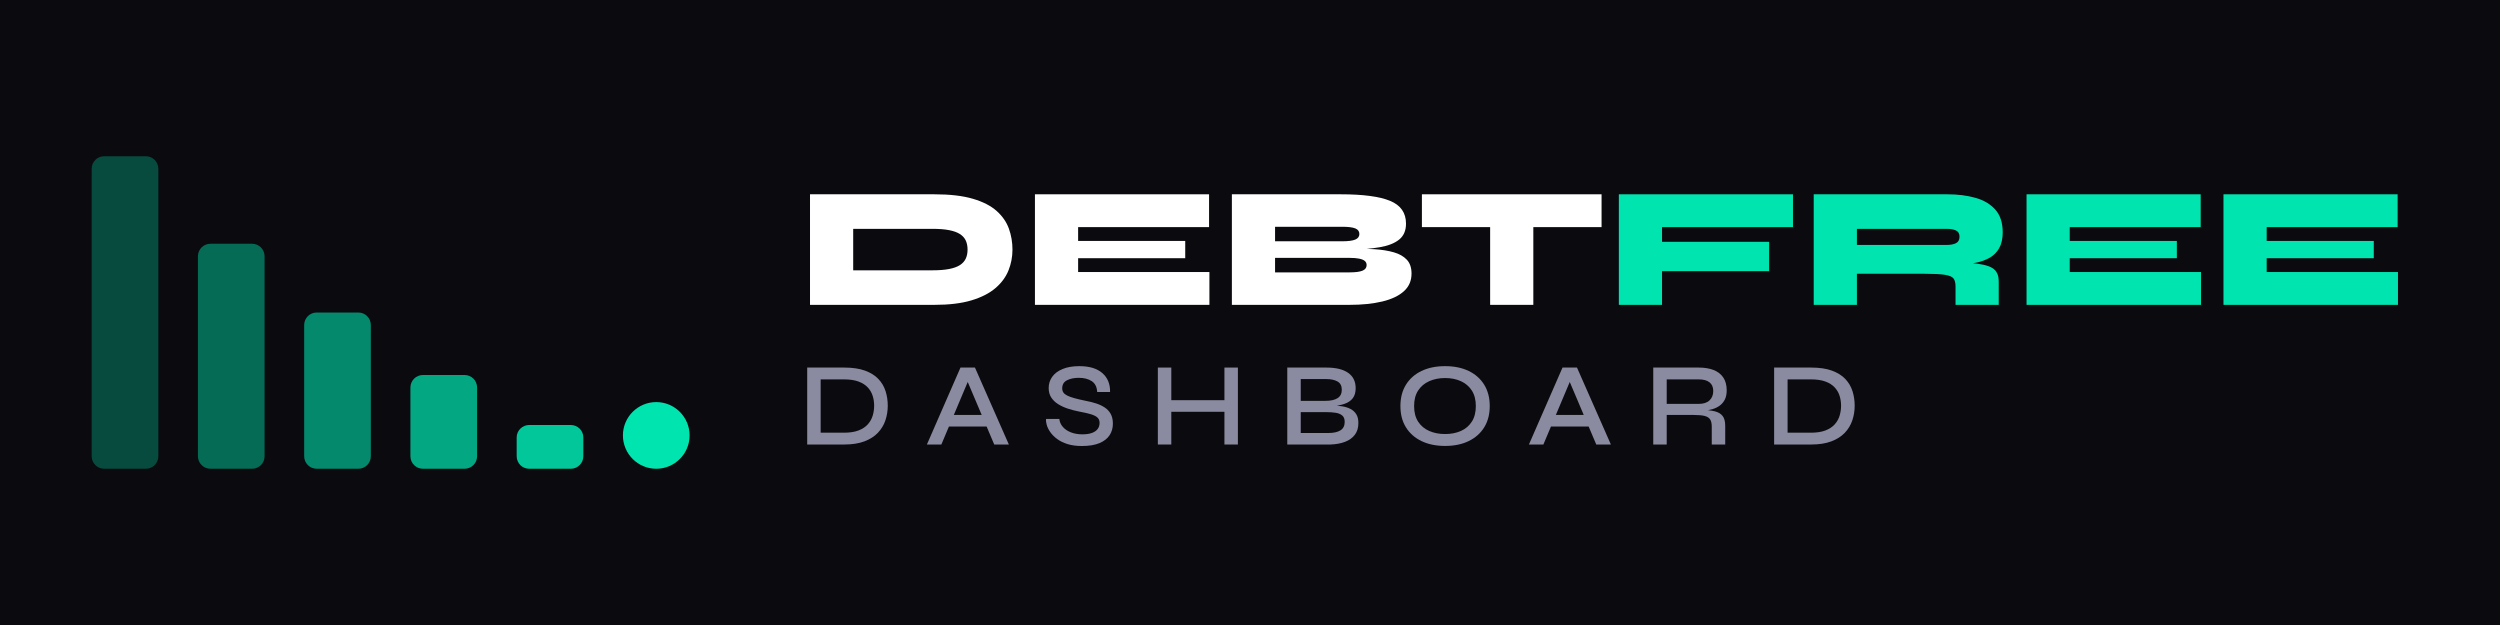
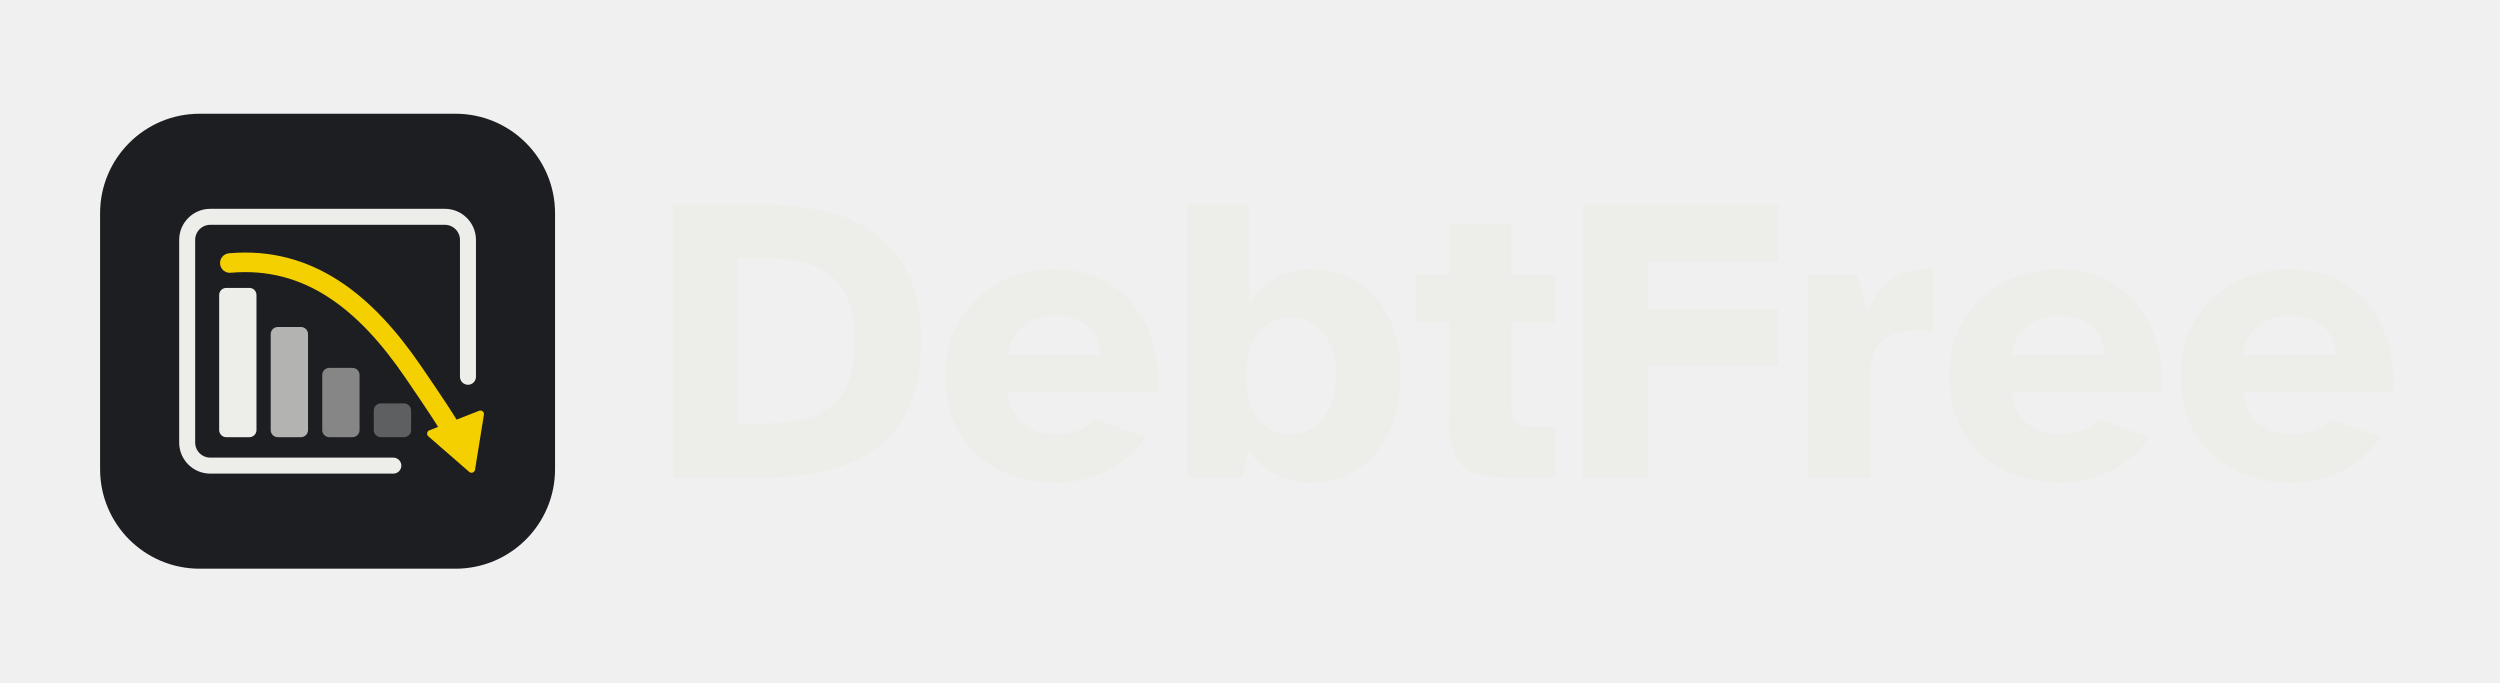
- <svg xmlns="http://www.w3.org/2000/svg" viewBox="0 0 1200 300" width="1200" height="300" role="img" aria-label="DebtFree Dashboard">
-   <rect width="1200" height="300" fill="#0a0a0f" />
-   <g transform="translate(44.00,75.00)">
-     <rect x="0.0" y="0.0" width="32.0" height="150.0" rx="6" fill="#00e5b0" opacity="0.30" />
-     <rect x="51.0" y="42.0" width="32.0" height="108.0" rx="6" fill="#00e5b0" opacity="0.44" />
-     <rect x="102.0" y="75.0" width="32.0" height="75.0" rx="6" fill="#00e5b0" opacity="0.58" />
-     <rect x="153.0" y="105.0" width="32.0" height="45.0" rx="6" fill="#00e5b0" opacity="0.72" />
-     <rect x="204.0" y="129.0" width="32.0" height="21.0" rx="6" fill="#00e5b0" opacity="0.86" />
-     <circle cx="271.0" cy="134.0" r="16.0" fill="#00e5b0" />
+ <svg xmlns="http://www.w3.org/2000/svg" viewBox="0 0 1099 300" width="1099" height="300" role="img" aria-label="DebtFree Dashboard">
+   <g transform="translate(44 50.0) scale(0.390625)">
+     <rect width="512" height="512" rx="112" fill="#1c1e21" />
+     <path d="M330 396 H124 A26 26 0 0 1 98 370 V142 A26 26 0 0 1 124 116 H388 A26 26 0 0 1 414 142 V296" fill="none" stroke="#ededea" stroke-width="18" stroke-linecap="round" />
+     <rect x="134" y="196" width="42" height="168" rx="8" fill="#ededea" />
+     <rect x="192" y="240" width="42" height="124" rx="8" fill="#ededea" opacity="0.72" />
+     <rect x="250" y="286" width="42" height="78" rx="8" fill="#ededea" opacity="0.5" />
+     <rect x="308" y="326" width="42" height="38" rx="8" fill="#ededea" opacity="0.32" />
+     <path d="M146 168 C 236 160, 300 214, 352 290 S 392 352, 398 362" fill="none" stroke="#f5d000" stroke-width="22" stroke-linecap="round" />
+     <path d="M372 360 L 418 400 L 428 338 Z" fill="#f5d000" stroke="#f5d000" stroke-width="8" stroke-linejoin="round" />
  </g>
-   <g transform="translate(383.00,146.33)" fill="#ffffff">
-     <path transform="translate(0.000,0) scale(0.08292,-0.08292)" d="M790 640Q925 640 1013.0 614.0Q1101 588 1151.0 543.0Q1201 498 1221.5 440.5Q1242 383 1242 320Q1242 257 1219.0 199.5Q1196 142 1143.5 97.0Q1091 52 1004.5 26.0Q918 0 790 0H70V640ZM320 200H780Q836 200 875.0 207.5Q914 215 937.5 230.0Q961 245 971.5 267.5Q982 290 982 320Q982 350 971.5 372.5Q961 395 937.5 410.0Q914 425 875.0 432.5Q836 440 780 440H320Z" />
-     <path transform="translate(107.965,0) scale(0.08292,-0.08292)" d="M320 270V190H1080V0H70V640H1078V450H320V370H940V270Z" />
-     <path transform="translate(202.496,0) scale(0.08292,-0.08292)" d="M70 0V640H700Q894 640 986.0 602.0Q1078 564 1078 470Q1078 410 1038.5 378.0Q999 346 925.5 333.5Q852 321 749 318L757 326Q832 326 896.0 322.0Q960 318 1008.0 304.0Q1056 290 1083.0 261.0Q1110 232 1110 181Q1110 119 1066.0 79.0Q1022 39 941.0 19.5Q860 0 750 0ZM320 188H750Q803 188 826.5 198.0Q850 208 850 230Q850 245 839.5 254.0Q829 263 807.0 267.5Q785 272 750 272H320ZM320 368H708Q761 368 784.5 378.0Q808 388 808 410Q808 433 784.5 442.5Q761 452 708 452H320Z" />
-     <path transform="translate(297.027,0) scale(0.08292,-0.08292)" d="M30 640H1070V450H30ZM425 463H675V0H425Z" />
-   </g>
-   <g transform="translate(771.24,146.33)" fill="#00e5b0">
-     <path transform="translate(0.000,0) scale(0.08292,-0.08292)" d="M1078 640V450H320V365H940V195H320V0H70V640Z" />
-     <path transform="translate(93.536,0) scale(0.08292,-0.08292)" d="M70 0V640H843Q934 640 1006.5 619.5Q1079 599 1121.5 551.0Q1164 503 1164 420Q1164 365 1144.0 329.0Q1124 293 1089.0 273.0Q1054 253 1009.0 244.0Q964 235 915 233L842 247Q961 246 1025.5 237.0Q1090 228 1115.5 204.5Q1141 181 1141 137V0H891V107Q891 137 879.5 152.5Q868 168 829.5 174.0Q791 180 711 180H320V0ZM320 347H843Q873 347 893.5 357.0Q914 367 914 395Q914 421 893.5 430.5Q873 440 843 440H320Z" />
-     <path transform="translate(195.696,0) scale(0.08292,-0.08292)" d="M320 270V190H1080V0H70V640H1078V450H320V370H940V270Z" />
-     <path transform="translate(290.227,0) scale(0.08292,-0.08292)" d="M320 270V190H1080V0H70V640H1078V450H320V370H940V270Z" />
-   </g>
-   <g transform="translate(383.00,213.37)" fill="#8a8aa0">
-     <path transform="translate(0.000,0) scale(0.057,-0.057)" d="M389.394 648.108Q494.332 648.108 564.931 622.292Q635.531 596.477 677.739 551.792Q719.946 507.108 738.262 449.108Q756.577 391.108 756.577 326.739Q756.577 262.369 736.631 203.369Q716.685 144.369 673.293 98.685Q629.9 53 559.801 26.5Q489.701 0 389.394 0H78.108V648.108ZM191.536 99.598H387.501Q462.086 99.598 511.063 118.76Q560.041 137.922 588.779 170.322Q617.518 202.722 629.702 243.307Q641.887 283.892 641.887 326.739Q641.887 369.585 629.702 409.17Q617.518 448.755 588.779 480.155Q560.041 511.555 511.063 530.032Q462.086 548.509 387.501 548.509H191.536Z" />
-     <path transform="translate(60.873,0) scale(0.057,-0.057)" d="M168.399 151.709V249.415H553.563V151.709ZM18.108 0 301.059 648.108H422.903L708.485 0H585.272L337.367 584.846H386.596L139.952 0Z" />
-     <path transform="translate(117.129,0) scale(0.057,-0.057)" d="M34.739 215.415H146.474Q150.105 178.461 175.574 148.93Q201.043 119.399 243.643 102.606Q286.243 85.814 340.766 85.814Q389.55 85.814 421.627 97.737Q453.704 109.66 469.519 131.137Q485.334 152.615 485.334 182.092Q485.334 211.307 466.811 227.838Q448.288 244.369 410.089 255.531Q371.89 266.693 312.598 277.801Q263.507 287.278 217.83 302.332Q172.154 317.385 135.761 340.385Q99.369 363.385 78.054 396.516Q56.739 429.647 56.739 475.647Q56.739 528.216 86.284 569.923Q115.83 611.631 173.737 635.815Q231.644 660 315.043 660Q442.119 660 508.941 601.423Q575.763 542.846 573.763 442.539H465.181Q461.919 505.97 419.189 533.817Q376.458 561.663 310.412 561.663Q251.213 561.663 211.005 541.001Q170.798 520.34 170.798 472.863Q170.798 453.385 180.244 438.778Q189.69 424.17 212.028 412.693Q234.367 401.216 272.597 390.554Q310.828 379.892 367.396 368.307Q415.164 359.569 456.864 345.884Q498.563 332.199 530.217 310.884Q561.871 289.569 579.686 256.753Q597.501 223.938 597.501 175.569Q597.501 121 569.956 78.608Q542.41 36.216 484.818 11.846Q427.226 -12.523 335.828 -12.523Q266.782 -12.523 215.29 3.716Q163.798 19.954 127.86 46.693Q91.922 73.431 70.43 104.247Q48.938 135.062 40.469 164.585Q32 194.108 34.739 215.415Z" />
-     <path transform="translate(168.312,0) scale(0.057,-0.057)" d="M178.86 373.353H654.563V275.647H178.86ZM638.841 648.108H752.27V0H638.841ZM78.108 648.108H191.536V0H78.108Z" />
-     <path transform="translate(230.439,0) scale(0.057,-0.057)" d="M78.108 0V648.108H407.903Q527.194 648.108 590.632 603.685Q654.07 559.261 654.07 474.739Q654.07 421.216 629.47 389.531Q604.871 357.846 559.987 342.477Q515.102 327.108 454.38 322.739L457.642 329.369Q502.21 328 541.833 321.446Q581.456 314.892 611.686 298.892Q641.917 282.892 659.439 254.577Q676.962 226.261 676.962 181Q676.962 121.369 647.178 82.054Q617.394 42.739 564.271 22.554Q511.148 2.369 441.687 0ZM191.536 97.075H425.472Q490.318 97.075 525.98 119.422Q561.642 141.768 561.642 190.461Q561.642 227.523 539.98 245.108Q518.318 262.693 483.472 267.67Q448.625 272.647 409.887 272.647H191.536ZM191.536 367.83H401.057Q465.903 367.83 501.565 390.392Q537.226 412.954 537.226 461.647Q537.226 509.97 501.565 530.501Q465.903 551.032 409.164 551.032H191.536Z" />
-     <path transform="translate(286.239,0) scale(0.057,-0.057)" d="M428.027 -11.892Q313.798 -11.892 229.314 28.977Q144.83 69.846 98.361 144.846Q51.892 219.846 51.892 323.739Q51.892 428.261 98.361 503.446Q144.83 578.631 229.314 619.315Q313.798 660 428.027 660Q542.887 660 627.055 619.315Q711.224 578.631 757.693 503.446Q804.162 428.261 804.162 323.739Q804.162 219.846 757.693 144.846Q711.224 69.846 627.055 28.977Q542.887 -11.892 428.027 -11.892ZM428.027 88.337Q503.596 88.337 561.695 114.368Q619.795 140.399 653.372 192.722Q686.949 245.046 686.949 323.739Q686.949 402.431 653.372 454.57Q619.795 506.709 561.695 533.24Q503.596 559.771 428.027 559.771Q353.458 559.771 294.228 533.24Q234.997 506.709 201.105 454.57Q167.213 402.431 167.213 323.739Q167.213 245.046 201.105 192.722Q234.997 140.399 294.228 114.368Q353.458 88.337 428.027 88.337Z" />
-     <path transform="translate(349.847,0) scale(0.057,-0.057)" d="M168.399 151.709V249.415H553.563V151.709ZM18.108 0 301.059 648.108H422.903L708.485 0H585.272L337.367 584.846H386.596L139.952 0Z" />
-     <path transform="translate(406.104,0) scale(0.057,-0.057)" d="M78.108 0V648.108H460.979Q533.394 648.108 586.124 627.608Q638.855 607.108 667.824 564.531Q696.793 521.954 696.793 456.17Q696.793 411.647 681.716 380.385Q666.639 349.124 639.801 328.939Q612.962 308.755 577.624 298.07Q542.286 287.385 501.763 284.385L491.825 291.278Q555.547 289.908 597.962 279.224Q640.377 268.539 662.324 240.485Q684.27 212.431 684.27 156.954V0H570.841V151.278Q570.841 189.385 557.656 210.624Q544.472 231.863 511.71 240.416Q478.949 248.97 418.903 248.97H191.536V0ZM191.536 342.261H460.979Q521.41 342.261 552.387 372.031Q583.364 401.801 583.364 451.124Q583.364 498.447 552.387 523.478Q521.41 548.509 460.979 548.509H191.536Z" />
-     <path transform="translate(464.126,0) scale(0.057,-0.057)" d="M389.394 648.108Q494.332 648.108 564.931 622.292Q635.531 596.477 677.739 551.792Q719.946 507.108 738.262 449.108Q756.577 391.108 756.577 326.739Q756.577 262.369 736.631 203.369Q716.685 144.369 673.293 98.685Q629.9 53 559.801 26.5Q489.701 0 389.394 0H78.108V648.108ZM191.536 99.598H387.501Q462.086 99.598 511.063 118.76Q560.041 137.922 588.779 170.322Q617.518 202.722 629.702 243.307Q641.887 283.892 641.887 326.739Q641.887 369.585 629.702 409.17Q617.518 448.755 588.779 480.155Q560.041 511.555 511.063 530.032Q462.086 548.509 387.501 548.509H191.536Z" />
+   <g transform="translate(288 210.0) scale(1.796407)">
+     <path d="M4.4 0.0V-66.8H26.4Q34.6 -66.8 41.65 -65.15Q48.7 -63.5 53.95 -59.65Q59.2 -55.8 62.15 -49.35Q65.1 -42.9 65.1 -33.4Q65.1 -23.8 62.15 -17.4Q59.2 -11.0 53.95 -7.15Q48.7 -3.3 41.65 -1.65Q34.6 0.0 26.4 0.0ZM20.2 -13.3H26.7Q31.0 -13.3 34.95 -14.0Q38.9 -14.7 42.05 -16.75Q45.2 -18.8 47.0 -22.8Q48.8 -26.8 48.8 -33.4Q48.8 -40.0 47.0 -44.05Q45.2 -48.1 42.05 -50.15Q38.9 -52.2 34.95 -52.95Q31.0 -53.7 26.7 -53.7H20.2Z M98.2 1.2Q90.2 1.2 84.05 -1.95Q77.9 -5.1 74.45 -11Q71 -16.9 71 -25.1Q71 -33.0 74.65 -38.8Q78.3 -44.6 84.35 -47.8Q90.4 -51.0 97.6 -51.0Q105.8 -51.0 111.65 -47.15Q117.5 -43.3 120.5 -36.55Q123.5 -29.8 123 -21.0H86.3Q86.7 -15.8 90.15 -13.2Q93.6 -10.6 97.8 -10.6Q101.3 -10.6 103.85 -11.65Q106.4 -12.7 107.8 -14.3L119.9 -9.9Q116 -4.2 110.15 -1.5Q104.3 1.2 98.2 1.2ZM86.3 -30.0H108.9Q108.8 -34.8 105.6 -37.25Q102.4 -39.7 98 -39.7Q93.7 -39.7 90.35 -37.4Q87 -35.1 86.3 -30.0Z M160.5 1.2Q156.5 1.2 152.15 -0.7Q147.8 -2.6 145.4 -6.7L143.5 0.0H130.2V-66.8H145.4V-42.8Q147.8 -46.9 152.15 -48.95Q156.5 -51.0 160.5 -51.0Q166.9 -51.0 171.85 -47.9Q176.8 -44.8 179.6 -39.05Q182.4 -33.3 182.4 -25.2Q182.4 -17.1 179.6 -11.15Q176.8 -5.2 171.85 -2.0Q166.9 1.2 160.5 1.2ZM155.7 -10.6Q160.1 -10.6 163.35 -14.45Q166.6 -18.3 166.6 -25.2Q166.6 -32.0 163.35 -35.6Q160.1 -39.2 155.7 -39.2Q151.2 -39.2 147.95 -35.85Q144.7 -32.5 144.7 -24.9Q144.7 -17.2 147.95 -13.9Q151.2 -10.6 155.7 -10.6Z M210.7 0.0Q204.6 0.0 201.0 -1.05Q197.4 -2.1 195.85 -5.15Q194.3 -8.2 194.3 -14.0V-38.0H186.1V-49.6H194.3V-62.0H209.5V-49.6H220.3V-38.0H209.5V-18.0Q209.5 -14.5 210.85 -13.45Q212.2 -12.4 215.9 -12.4H220.3V0.0Z M227.1 0.0V-66.8H274.9V-52.9H242.9V-41.3H274.9V-27.4H242.9V0.0Z M282.1 0.0V-49.6H294.1L296.8 -40.5Q299.1 -46.5 303.1 -48.9Q307.1 -51.3 312.8 -51.0V-35.8Q311.6 -36.0 310.7 -36.05Q309.8 -36.1 308.7 -36.1Q303.2 -36.1 300.25 -33.5Q297.3 -30.9 297.3 -25.0V0.0Z M343.9 1.2Q335.9 1.2 329.75 -1.95Q323.6 -5.1 320.15 -11Q316.7 -16.9 316.7 -25.1Q316.7 -33.0 320.35 -38.8Q324.0 -44.6 330.05 -47.8Q336.1 -51.0 343.3 -51.0Q351.5 -51.0 357.35 -47.15Q363.2 -43.3 366.2 -36.55Q369.2 -29.8 368.7 -21.0H332.0Q332.4 -15.8 335.85 -13.2Q339.3 -10.6 343.5 -10.6Q347.0 -10.6 349.55 -11.65Q352.1 -12.7 353.5 -14.3L365.6 -9.9Q361.7 -4.2 355.85 -1.5Q350.0 1.2 343.9 1.2ZM332.0 -30.0H354.6Q354.5 -34.8 351.3 -37.25Q348.1 -39.7 343.7 -39.7Q339.4 -39.7 336.05 -37.4Q332.7 -35.1 332.0 -30.0Z M400.5 1.2Q392.5 1.2 386.35 -1.95Q380.2 -5.1 376.75 -11Q373.3 -16.9 373.3 -25.1Q373.3 -33.0 376.95 -38.8Q380.6 -44.6 386.65 -47.8Q392.7 -51.0 399.9 -51.0Q408.1 -51.0 413.95 -47.15Q419.8 -43.3 422.8 -36.55Q425.8 -29.8 425.3 -21.0H388.6Q389 -15.8 392.45 -13.2Q395.9 -10.6 400.1 -10.6Q403.6 -10.6 406.15 -11.65Q408.7 -12.7 410.1 -14.3L422.2 -9.9Q418.3 -4.2 412.45 -1.5Q406.6 1.2 400.5 1.2ZM388.6 -30.0H411.2Q411.1 -34.8 407.9 -37.25Q404.7 -39.7 400.3 -39.7Q396 -39.7 392.65 -37.4Q389.3 -35.1 388.6 -30.0Z" fill="#ededea" transform="scale(1)" />
  </g>
</svg>
